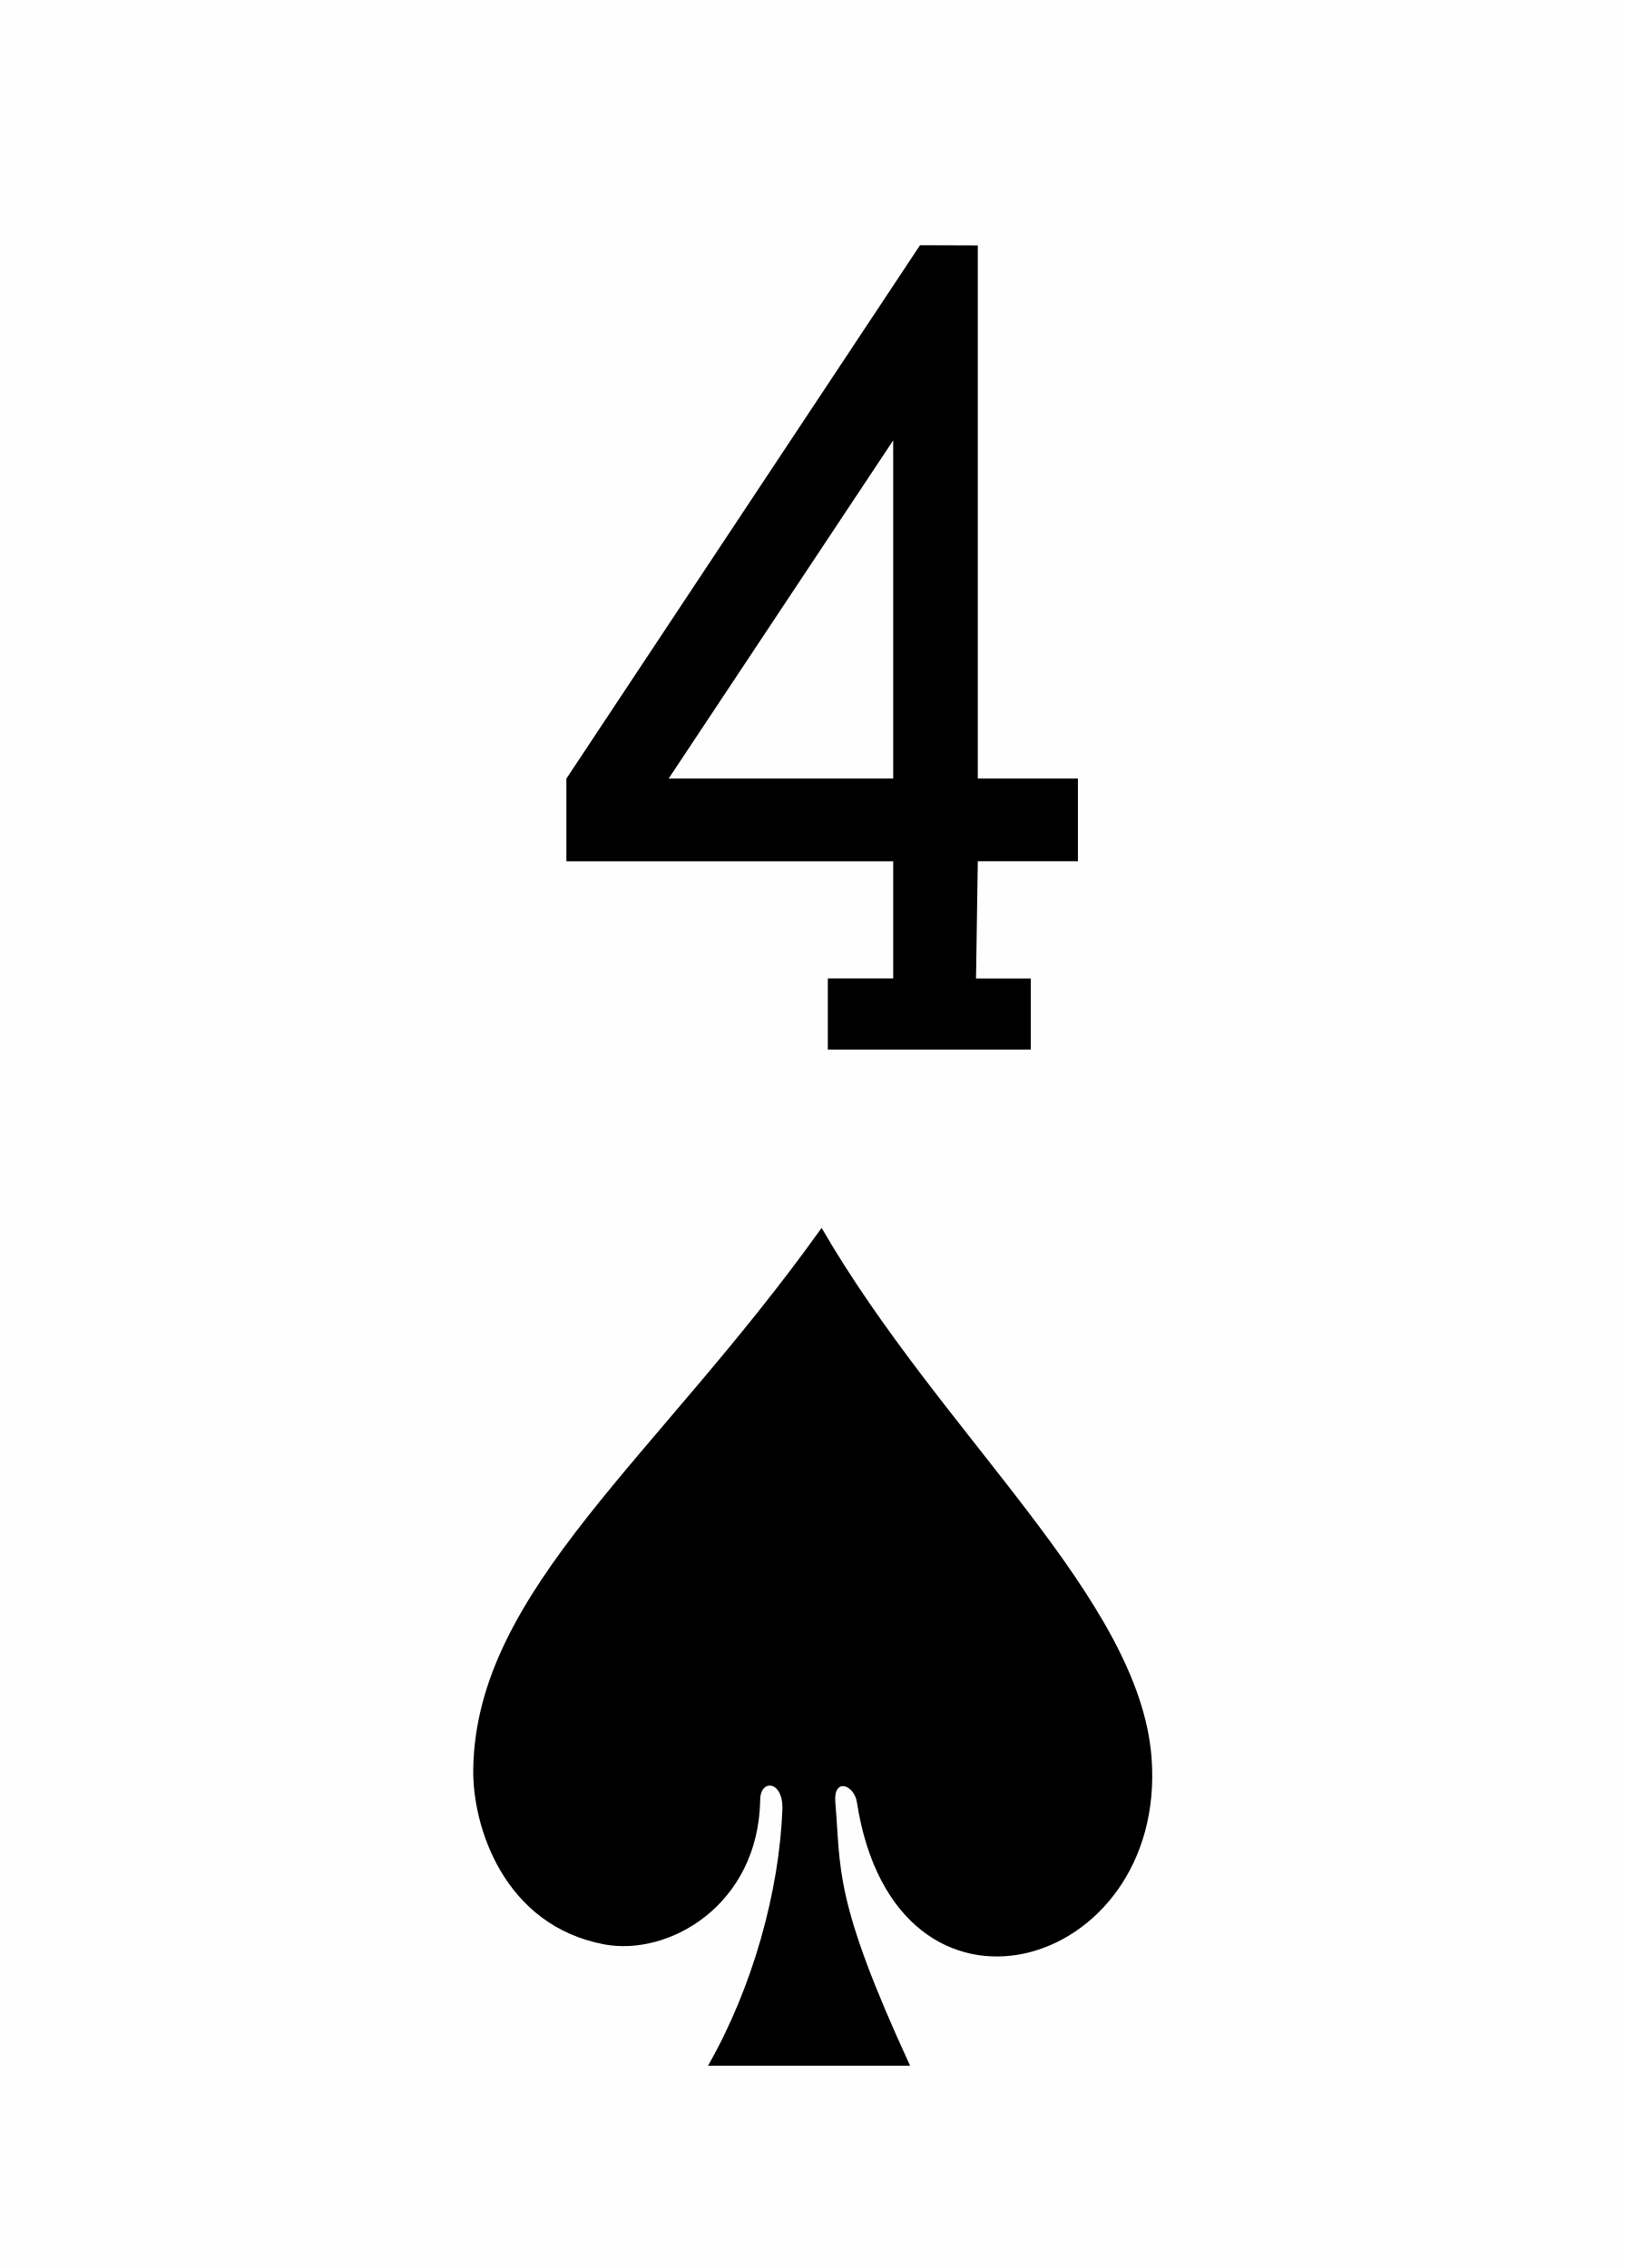
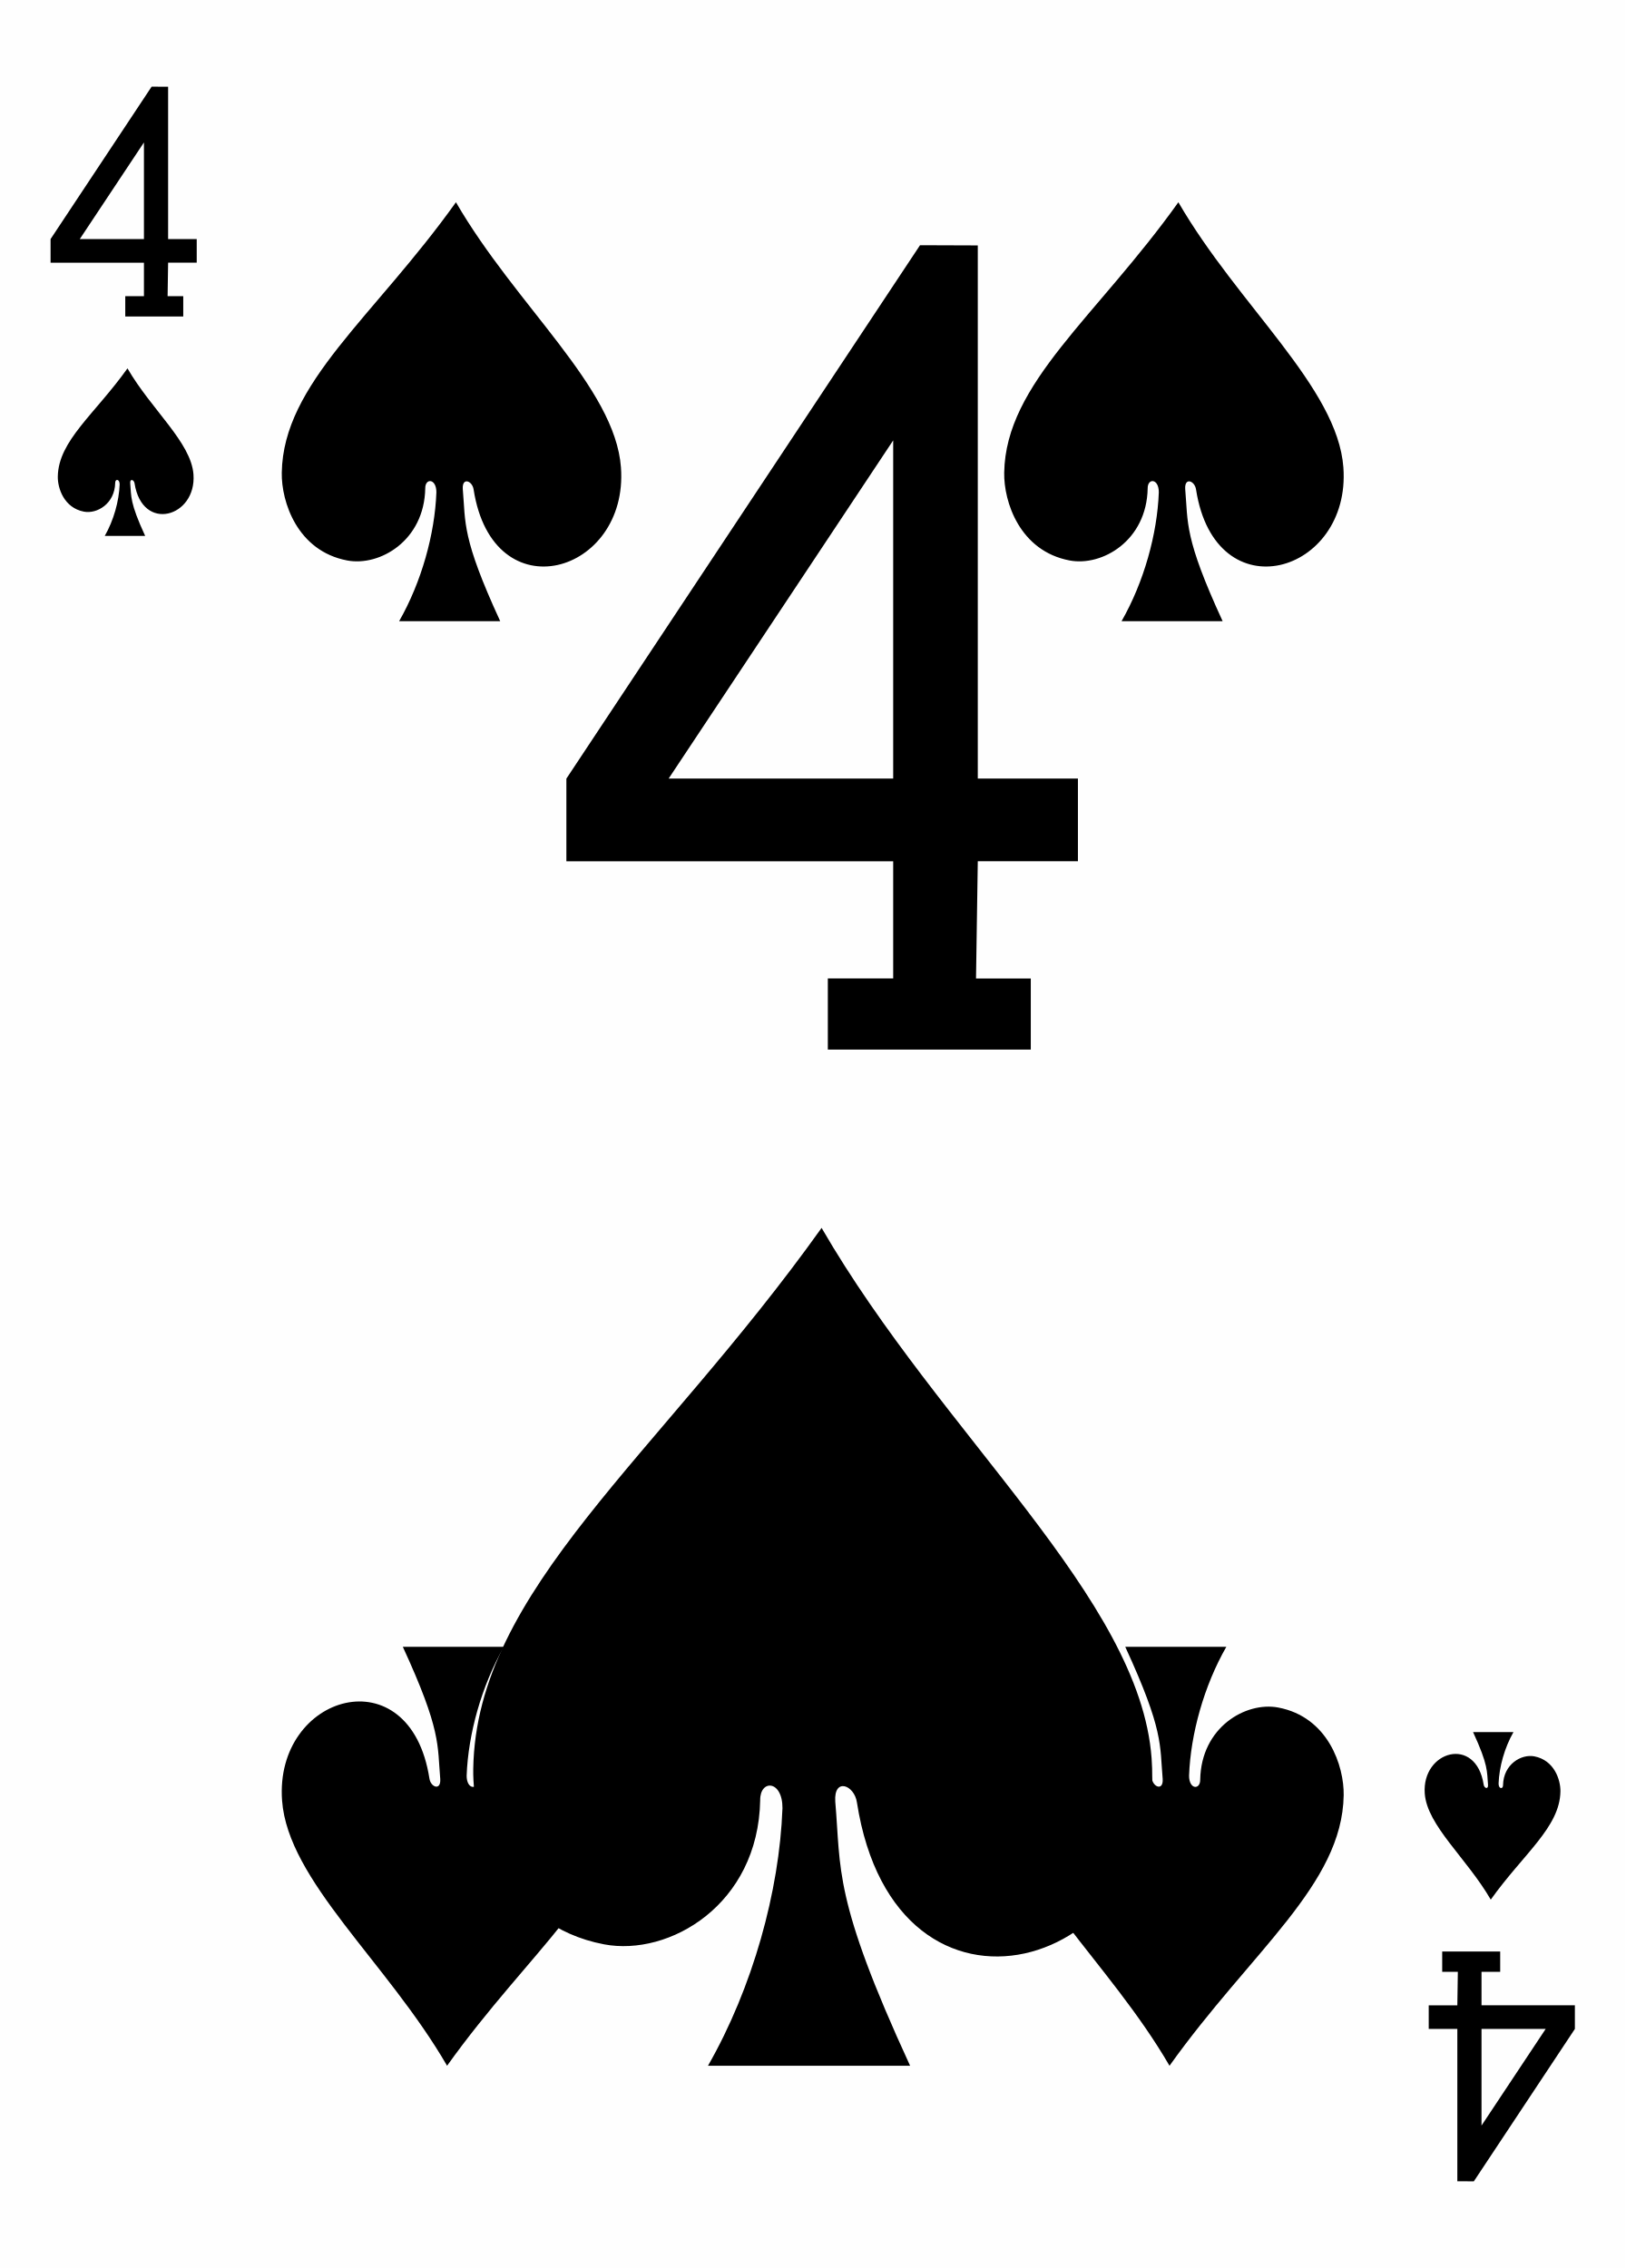
<svg xmlns="http://www.w3.org/2000/svg" xmlns:xlink="http://www.w3.org/1999/xlink" version="1.2" baseProfile="tiny" viewBox="0 0 225 314" width="225" height="314">
  <defs>
-     <style>.maxi-card { display: none; } @media (min-width: 75px) { .maxi-card { display: block; } .mini-card { display: none; } }</style>
    <path id="suit" d="M26.406 40.187c.015-1.98-1.56-2.017-1.542-.573-.133 7.257-6.31 10.83-10.8 9.982-6.92-1.307-9.128-8.13-9.06-12.148C5.204 25.046 17.774 15.9 29.114 0c8.31 14.35 22.03 25.623 22.84 36.717 1.08 14.75-17.71 20.25-20.394 3.06-.172-1.214-1.612-1.76-1.5-.063.408 4.71-.17 6.674 5.18 18.287H21.25c3.1-5.42 4.943-12.09 5.154-17.81z" />
    <path id="numeral" d="M10.34 31.817v-2.812h2.585V24.37H0V21.1L13.986 0l2.285.008v21.09h3.96v3.27h-3.96l-.07 4.638h2.166v2.812H10.34zM12.925 7.72l-8.88 13.377h8.88V7.72z" />
  </defs>
  <rect width="100%" height="100%" fill="#fefefe" />
-   <g class="mini-card">
+   <g>
    <use xlink:href="#numeral" transform="matrix(3.5 0 0 3.5 78.4 33.95)" />
    <use xlink:href="#suit" transform="matrix(2 0 0 2 55.5 170)" />
  </g>
  <g class="maxi-card">
    <use xlink:href="#numeral" transform="translate(7 12)" />
    <use xlink:href="#suit" transform="matrix(.4 0 0 .4 6 51)" />
    <use xlink:href="#numeral" transform="matrix(-1 0 0 -1 218 302)" />
    <use xlink:href="#suit" transform="matrix(-.4 0 0 -.4 218 263)" />
    <use xlink:href="#suit" transform="translate(34 28)" />
    <use xlink:href="#suit" transform="translate(134 28)" />
    <use xlink:href="#suit" transform="matrix(-1 0 0 -1 91 286)" />
    <use xlink:href="#suit" transform="matrix(-1 0 0 -1 191 286)" />
  </g>
</svg>
